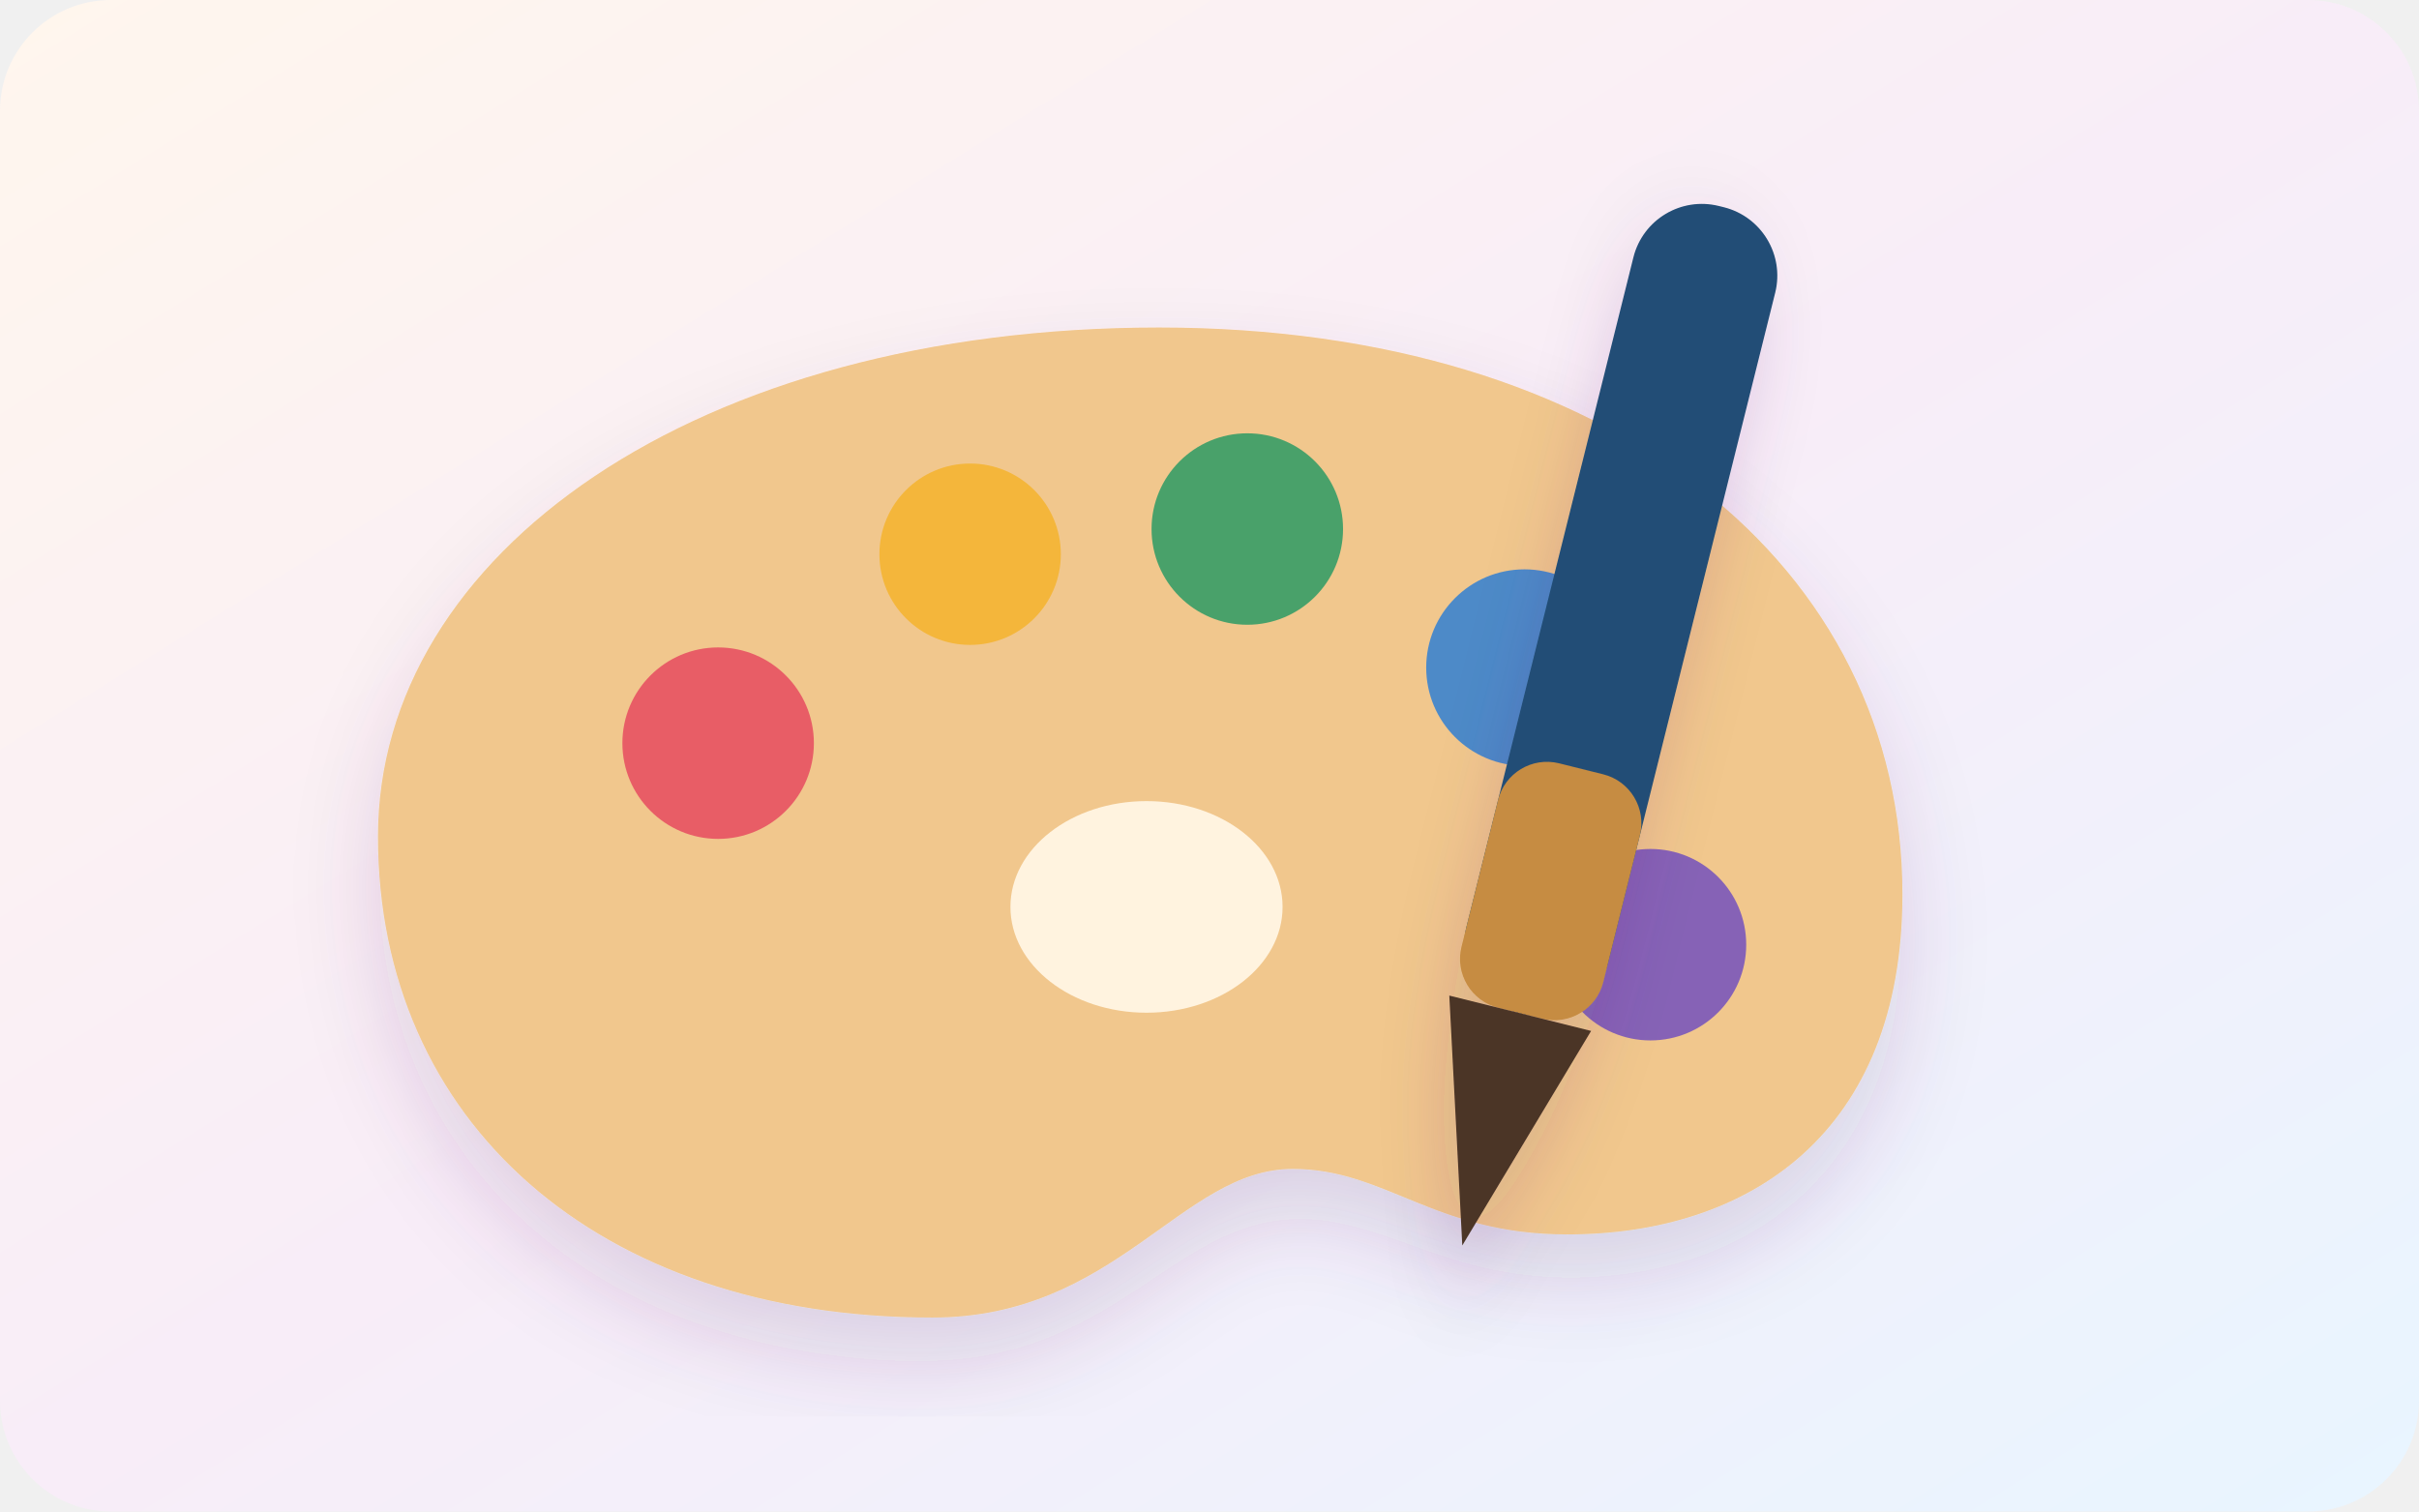
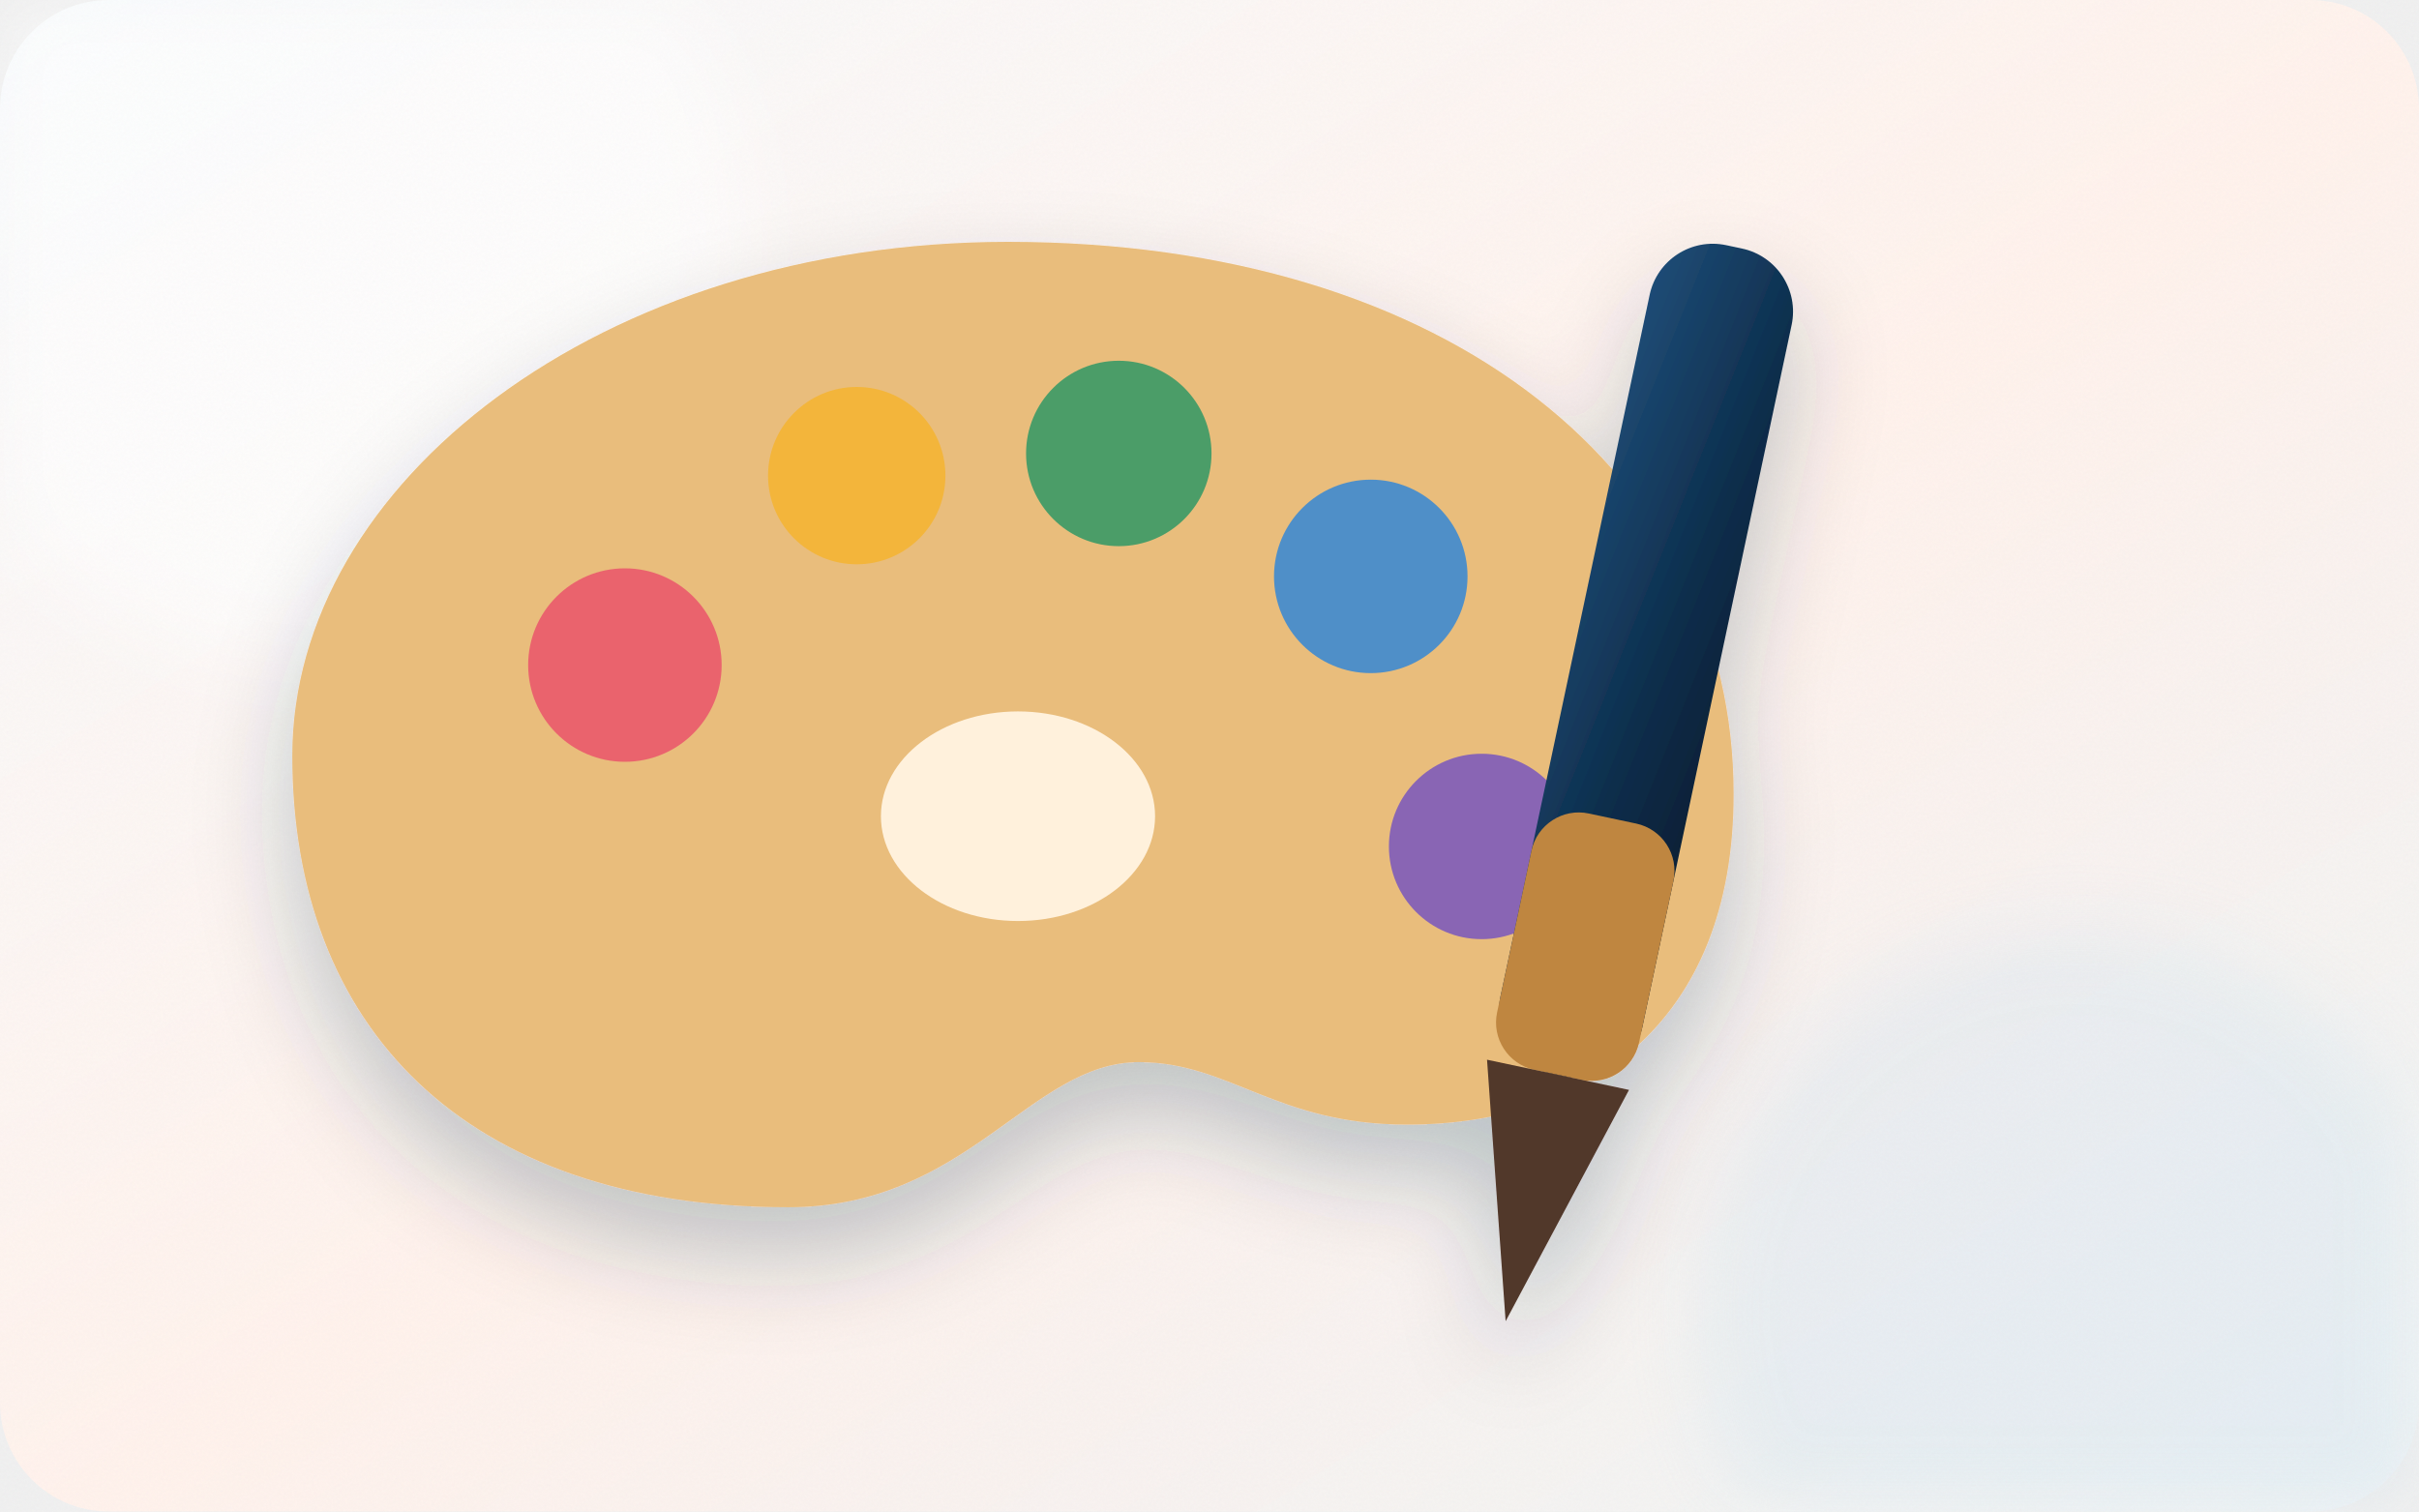
- <svg xmlns="http://www.w3.org/2000/svg" viewBox="0 0 960 600">
+ <svg xmlns="http://www.w3.org/2000/svg" viewBox="0 0 1200 750" role="img">
  <defs>
-     <linearGradient id="b" x1="0" y1="0" x2="1" y2="1">
-       <stop stop-color="#fff6ed" />
-       <stop offset=".5" stop-color="#f8edf8" />
-       <stop offset="1" stop-color="#e8f5ff" />
+     <linearGradient id="bg" x1="0" y1="0" x2="1" y2="1">
+       <stop stop-color="#f8fbfd" />
+       <stop offset=".52" stop-color="#fff2ec" />
+       <stop offset="1" stop-color="#eef3f5" />
    </linearGradient>
-     <filter id="s">
-       <feDropShadow dx="0" dy="18" stdDeviation="17" flood-color="#5c366b" flood-opacity=".16" />
+     <linearGradient id="navy" x1="0" y1="0" x2="1" y2="1">
+       <stop stop-color="#1f4d78" />
+       <stop offset=".55" stop-color="#0d2e4c" />
+       <stop offset="1" stop-color="#071b2e" />
+     </linearGradient>
+     <linearGradient id="gold" x1="0" y1="0" x2="1" y2="1">
+       <stop stop-color="#fff0a6" />
+       <stop offset=".45" stop-color="#e6b84b" />
+       <stop offset="1" stop-color="#9f6b16" />
+     </linearGradient>
+     <linearGradient id="steel" x1="0" y1="0" x2="1" y2="1">
+       <stop stop-color="#53616e" />
+       <stop offset=".48" stop-color="#1f2932" />
+       <stop offset="1" stop-color="#080d12" />
+     </linearGradient>
+     <linearGradient id="blue" x1="0" y1="0" x2="1" y2="1">
+       <stop stop-color="#67c3f5" />
+       <stop offset=".5" stop-color="#2877b7" />
+       <stop offset="1" stop-color="#12466f" />
+     </linearGradient>
+     <radialGradient id="lens" cx=".38" cy=".32" r=".72">
+       <stop stop-color="#9ef4ff" />
+       <stop offset=".18" stop-color="#4db5e5" />
+       <stop offset=".48" stop-color="#254d7b" />
+       <stop offset=".78" stop-color="#152538" />
+       <stop offset="1" stop-color="#060b11" />
+     </radialGradient>
+     <filter id="shadow" x="-30%" y="-30%" width="160%" height="180%">
+       <feDropShadow dx="0" dy="24" stdDeviation="24" flood-color="#0c2f4e" flood-opacity=".24" />
+     </filter>
+     <filter id="soft">
+       <feGaussianBlur stdDeviation="18" />
+     </filter>
+     <filter id="grain" x="-20%" y="-20%" width="140%" height="140%">
+       <feTurbulence type="fractalNoise" baseFrequency=".72" numOctaves="2" seed="12" />
+       <feColorMatrix values="1 0 0 0 0 0 1 0 0 0 0 0 1 0 0 0 0 0 .055 0" />
    </filter>
  </defs>
-   <rect width="960" height="600" rx="44" fill="url(#b)" />
-   <g transform="translate(150 110)" filter="url(#s)">
-     <path d="M310 20c180 0 295 95 295 225 0 95-61 135-133 135-53 0-72-26-109-26-44 0-70 59-143 59C87 413 0 335 0 222 0 110 126 20 310 20Z" fill="#f1c78d" />
-     <circle cx="135" cy="185" r="38" fill="#e85d66" />
-     <circle cx="235" cy="110" r="36" fill="#f4b63b" />
-     <circle cx="345" cy="100" r="38" fill="#4aa16a" />
-     <circle cx="455" cy="155" r="39" fill="#4e8ac8" />
-     <circle cx="505" cy="265" r="38" fill="#8662b6" />
-     <ellipse cx="305" cy="250" rx="54" ry="42" fill="#fff3df" />
-   </g>
-   <g transform="translate(655 75) rotate(14)" filter="url(#s)">
-     <rect width="58" height="330" rx="28" fill="#234e76" />
-     <rect y="230" width="58" height="100" rx="20" fill="#c68c43" />
-     <path d="M0 330h58L29 425Z" fill="#4c3427" />
+   <rect width="1200" height="750" rx="54" fill="url(#bg)" />
+   <circle cx="160" cy="120" r="210" fill="#fff" opacity=".58" filter="url(#soft)" />
+   <circle cx="1030" cy="650" r="190" fill="#b7d9ee" opacity=".20" filter="url(#soft)" />
+   <rect width="1200" height="750" rx="54" filter="url(#grain)" opacity=".65" />
+   <g filter="url(#shadow)" transform="translate(145 120)">
+     <path d="M355 0c220 0 360 116 360 274 0 115-74 164-162 164-65 0-88-31-133-31-54 0-85 72-174 72C85 479 0 389 0 255 0 120 153 0 355 0Z" fill="#e9bd7c" />
+     <circle cx="165" cy="210" r="48" fill="#ea646d" />
+     <circle cx="280" cy="116" r="44" fill="#f3b53b" />
+     <circle cx="410" cy="105" r="46" fill="#4c9d68" />
+     <circle cx="535" cy="166" r="48" fill="#4f8fc8" />
+     <circle cx="590" cy="300" r="46" fill="#8965b4" />
+     <ellipse cx="360" cy="285" rx="68" ry="52" fill="#fff1dc" />
+     <g transform="translate(680 -5) rotate(12)">
+       <rect width="72" height="420" rx="32" fill="url(#navy)" />
+       <rect y="290" width="72" height="130" rx="24" fill="#bf8641" />
+       <path d="M0 420h72L36 545Z" fill="#513729" />
+     </g>
  </g>
</svg>
